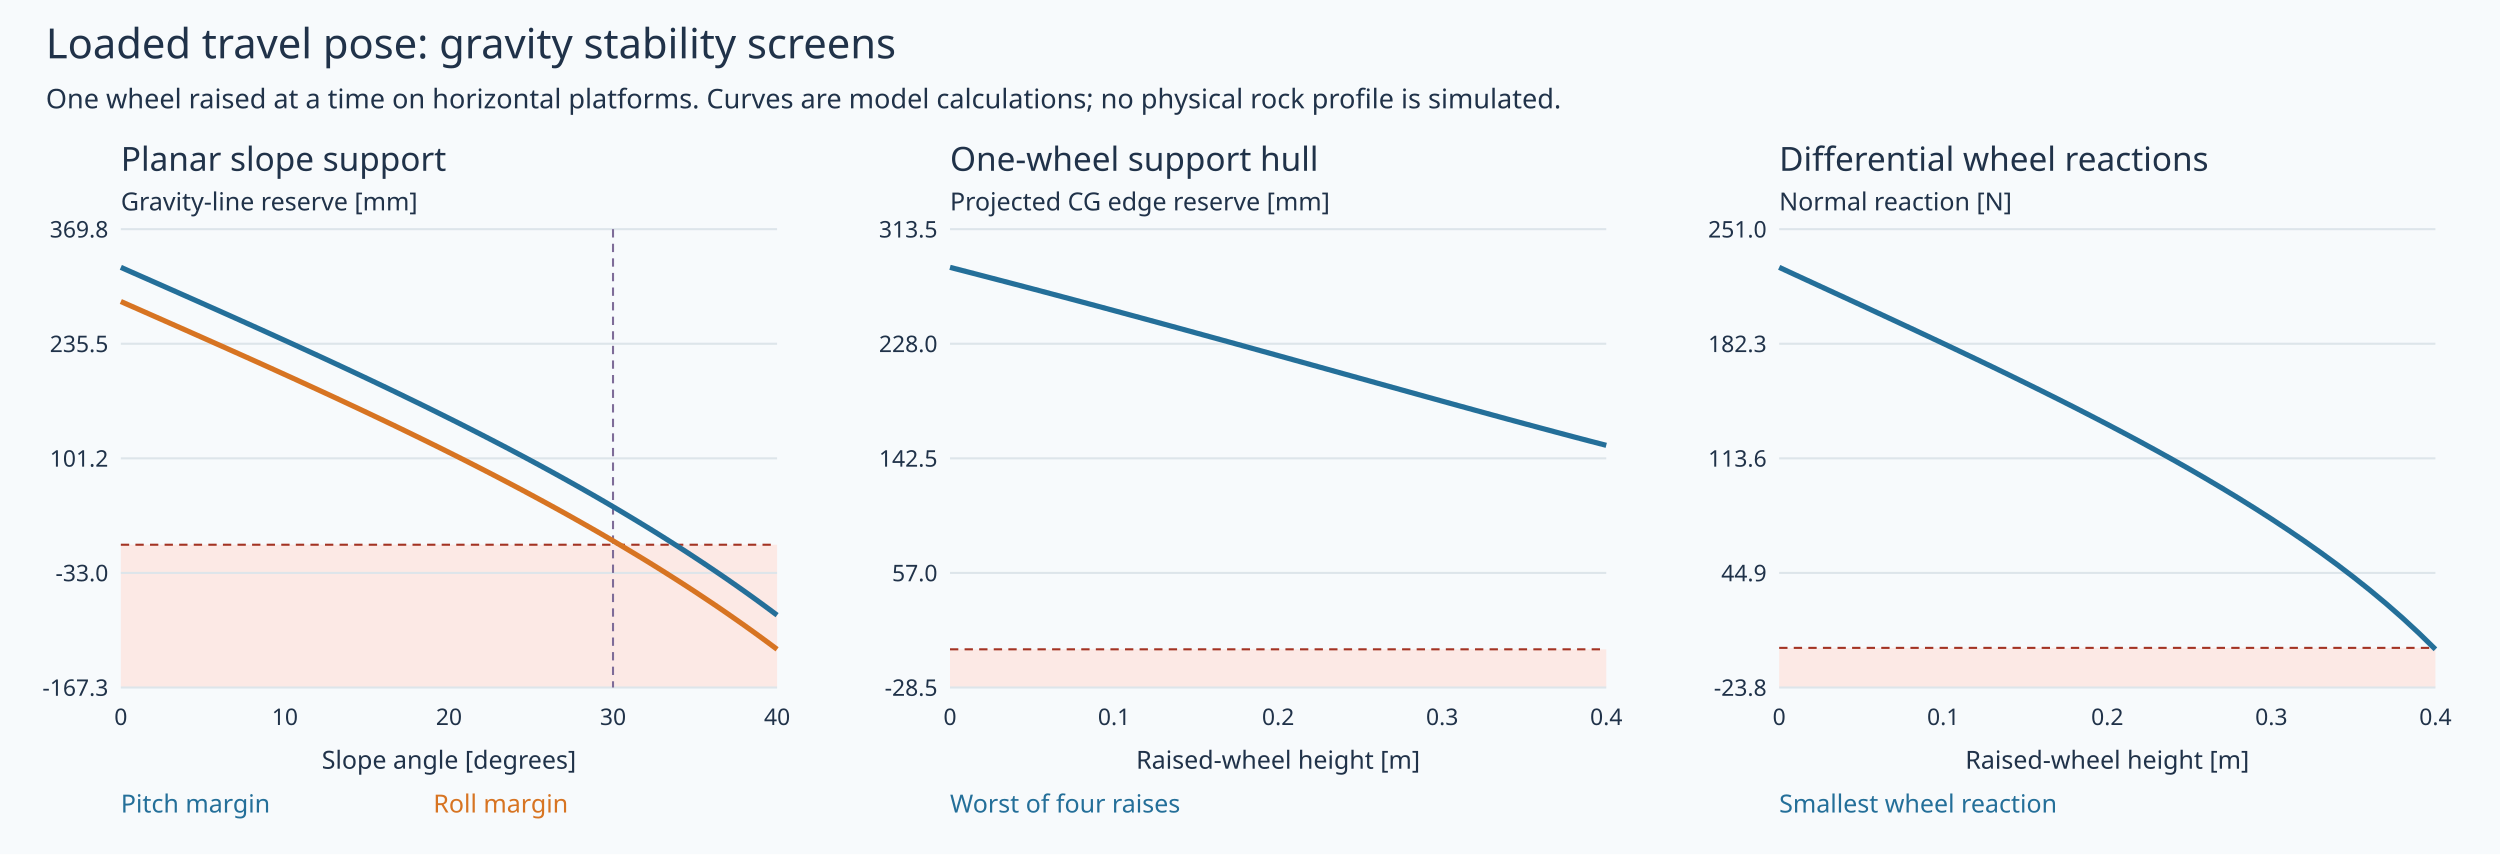
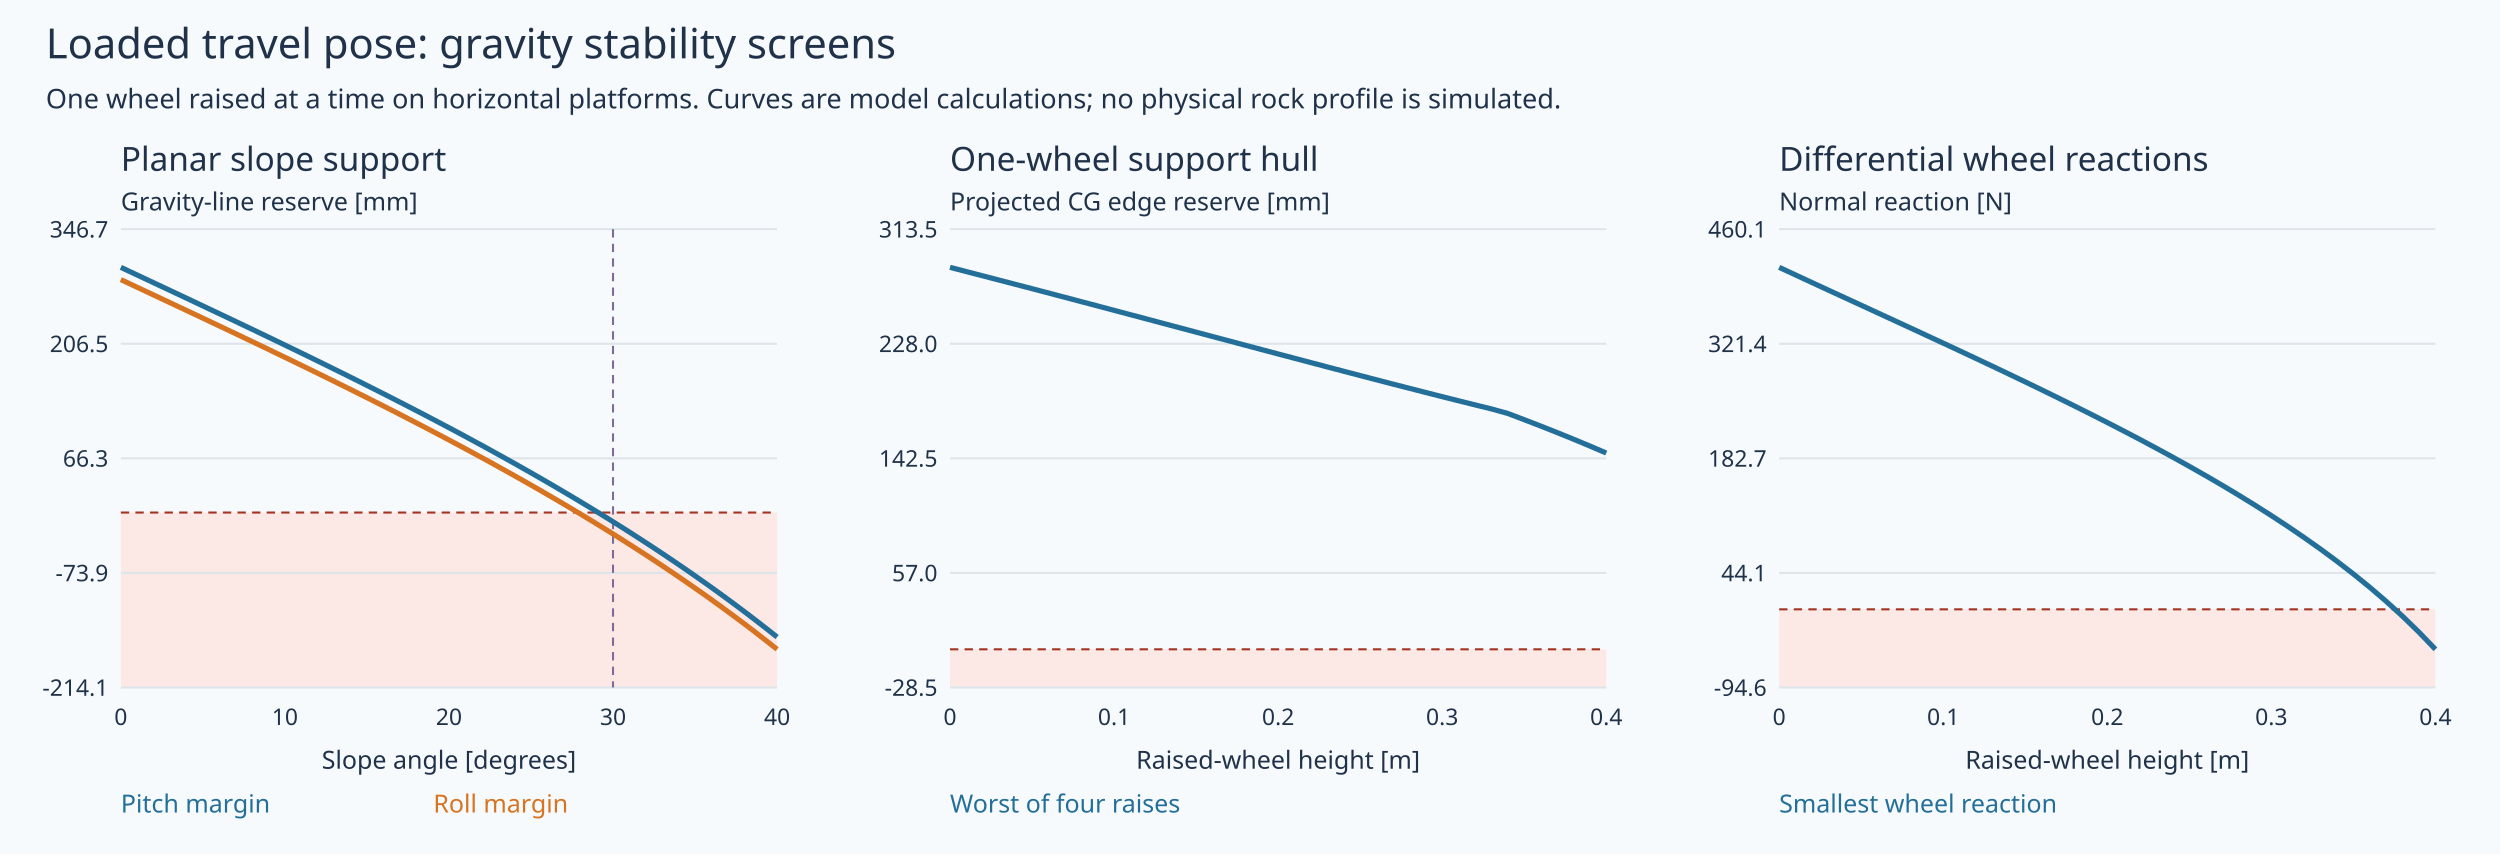
<svg xmlns="http://www.w3.org/2000/svg" viewBox="0 0 1200 410" role="img" aria-label="Static slope and one-wheel articulation stability curves">
  <rect width="1200" height="410" fill="#f7fafc" />
  <g font-family="sans-serif" fill="#203249">
    <text x="22" y="28" font-size="20">Loaded travel pose: gravity stability screens</text>
    <text x="22" y="52" font-size="13">One wheel raised at a time on horizontal platforms. Curves are model calculations; no physical rock profile is simulated.</text>
    <text x="58" y="82" font-size="16">Planar slope support</text>
    <text x="58" y="101" font-size="12">Gravity-line reserve [mm]</text>
-     <rect x="58" y="261.47" width="315" height="68.53" fill="#fce9e5" />
+     <rect x="58" y="246.02" width="315" height="83.98" fill="#fce9e5" />
    <line x1="58" y1="330.00" x2="373" y2="330.00" stroke="#dde5ea" />
-     <text x="52" y="334.00" text-anchor="end" font-size="11">-167.3</text>
+     <text x="52" y="334.00" text-anchor="end" font-size="11">-214.1</text>
    <text x="58.00" y="348" text-anchor="middle" font-size="11">0</text>
    <line x1="58" y1="275.00" x2="373" y2="275.00" stroke="#dde5ea" />
-     <text x="52" y="279.00" text-anchor="end" font-size="11">-33.0</text>
+     <text x="52" y="279.00" text-anchor="end" font-size="11">-73.9</text>
    <text x="136.75" y="348" text-anchor="middle" font-size="11">10</text>
    <line x1="58" y1="220.00" x2="373" y2="220.00" stroke="#dde5ea" />
-     <text x="52" y="224.00" text-anchor="end" font-size="11">101.2</text>
+     <text x="52" y="224.00" text-anchor="end" font-size="11">66.3</text>
    <text x="215.50" y="348" text-anchor="middle" font-size="11">20</text>
    <line x1="58" y1="165.00" x2="373" y2="165.00" stroke="#dde5ea" />
-     <text x="52" y="169.00" text-anchor="end" font-size="11">235.5</text>
+     <text x="52" y="169.00" text-anchor="end" font-size="11">206.5</text>
    <text x="294.25" y="348" text-anchor="middle" font-size="11">30</text>
    <line x1="58" y1="110.00" x2="373" y2="110.00" stroke="#dde5ea" />
-     <text x="52" y="114.00" text-anchor="end" font-size="11">369.8</text>
+     <text x="52" y="114.00" text-anchor="end" font-size="11">346.7</text>
    <text x="373.00" y="348" text-anchor="middle" font-size="11">40</text>
-     <line x1="58" y1="261.47" x2="373" y2="261.47" stroke="#a33323" stroke-dasharray="4 3" />
+     <line x1="58" y1="246.02" x2="373" y2="246.02" stroke="#a33323" stroke-dasharray="4 3" />
    <line x1="294.25" y1="110" x2="294.25" y2="330" stroke="#7e6c98" stroke-dasharray="4 3" />
-     <polyline points="58.00,128.33 61.94,130.07 65.88,131.81 69.81,133.54 73.75,135.28 77.69,137.02 81.62,138.76 85.56,140.50 89.50,142.25 93.44,143.99 97.38,145.74 101.31,147.49 105.25,149.24 109.19,151.00 113.12,152.76 117.06,154.53 121.00,156.30 124.94,158.07 128.88,159.85 132.81,161.63 136.75,163.42 140.69,165.21 144.62,167.01 148.56,168.81 152.50,170.62 156.44,172.44 160.38,174.27 164.31,176.10 168.25,177.94 172.19,179.79 176.12,181.64 180.06,183.51 184.00,185.38 187.94,187.27 191.88,189.16 195.81,191.07 199.75,192.98 203.69,194.90 207.62,196.84 211.56,198.79 215.50,200.75 219.44,202.72 223.38,204.71 227.31,206.71 231.25,208.72 235.19,210.75 239.12,212.79 243.06,214.84 247.00,216.92 250.94,219.00 254.88,221.11 258.81,223.23 262.75,225.37 266.69,227.53 270.62,229.71 274.56,231.91 278.50,234.12 282.44,236.36 286.38,238.62 290.31,240.90 294.25,243.20 298.19,245.53 302.12,247.88 306.06,250.26 310.00,252.66 313.94,255.08 317.88,257.54 321.81,260.02 325.75,262.53 329.69,265.07 333.62,267.65 337.56,270.25 341.50,272.89 345.44,275.56 349.38,278.26 353.31,281.00 357.25,283.78 361.19,286.59 365.12,289.45 369.06,292.34 373.00,295.28" fill="none" stroke="#246f99" stroke-width="2.5" />
+     <polyline points="58.00,128.33 61.94,130.18 65.88,132.02 69.81,133.87 73.75,135.72 77.69,137.57 81.62,139.42 85.56,141.27 89.50,143.12 93.44,144.98 97.38,146.84 101.31,148.70 105.25,150.56 109.19,152.43 113.12,154.30 117.06,156.17 121.00,158.05 124.94,159.94 128.88,161.83 132.81,163.72 136.75,165.62 140.69,167.53 144.62,169.44 148.56,171.36 152.50,173.28 156.44,175.22 160.38,177.16 164.31,179.10 168.25,181.06 172.19,183.02 176.12,185.00 180.06,186.98 184.00,188.97 187.94,190.98 191.88,192.99 195.81,195.01 199.75,197.05 203.69,199.09 207.62,201.15 211.56,203.22 215.50,205.30 219.44,207.40 223.38,209.51 227.31,211.64 231.25,213.77 235.19,215.93 239.12,218.10 243.06,220.29 247.00,222.49 250.94,224.71 254.88,226.95 258.81,229.20 262.75,231.48 266.69,233.77 270.62,236.09 274.56,238.42 278.50,240.78 282.44,243.16 286.38,245.56 290.31,247.98 294.25,250.43 298.19,252.90 302.12,255.40 306.06,257.93 310.00,260.48 313.94,263.06 317.88,265.67 321.81,268.31 325.75,270.98 329.69,273.68 333.62,276.41 337.56,279.18 341.50,281.98 345.44,284.82 349.38,287.69 353.31,290.60 357.25,293.56 361.19,296.55 365.12,299.58 369.06,302.66 373.00,305.78" fill="none" stroke="#246f99" stroke-width="2.5" />
    <text x="58" y="390" font-size="12" fill="#246f99">Pitch margin</text>
-     <polyline points="58.00,144.72 61.94,146.46 65.88,148.19 69.81,149.93 73.75,151.67 77.69,153.41 81.62,155.15 85.56,156.89 89.50,158.63 93.44,160.38 97.38,162.13 101.31,163.88 105.25,165.63 109.19,167.39 113.12,169.15 117.06,170.91 121.00,172.68 124.94,174.45 128.88,176.23 132.81,178.01 136.75,179.80 140.69,181.59 144.62,183.39 148.56,185.20 152.50,187.01 156.44,188.83 160.38,190.65 164.31,192.49 168.25,194.33 172.19,196.17 176.12,198.03 180.06,199.90 184.00,201.77 187.94,203.65 191.88,205.55 195.81,207.45 199.75,209.37 203.69,211.29 207.62,213.23 211.56,215.17 215.50,217.14 219.44,219.11 223.38,221.09 227.31,223.09 231.25,225.10 235.19,227.13 239.12,229.17 243.06,231.23 247.00,233.30 250.94,235.39 254.88,237.50 258.81,239.62 262.75,241.76 266.69,243.92 270.62,246.09 274.56,248.29 278.50,250.51 282.44,252.75 286.38,255.00 290.31,257.29 294.25,259.59 298.19,261.92 302.12,264.27 306.06,266.64 310.00,269.04 313.94,271.47 317.88,273.93 321.81,276.41 325.75,278.92 329.69,281.46 333.62,284.03 337.56,286.64 341.50,289.27 345.44,291.94 349.38,294.65 353.31,297.39 357.25,300.16 361.19,302.98 365.12,305.83 369.06,308.73 373.00,311.67" fill="none" stroke="#d77422" stroke-width="2.5" />
+     <polyline points="58.00,134.22 61.94,136.06 65.88,137.91 69.81,139.76 73.75,141.60 77.69,143.45 81.62,145.30 85.56,147.15 89.50,149.01 93.44,150.86 97.38,152.72 101.31,154.58 105.25,156.44 109.19,158.31 113.12,160.18 117.06,162.06 121.00,163.94 124.94,165.82 128.88,167.71 132.81,169.61 136.75,171.51 140.69,173.41 144.62,175.32 148.56,177.24 152.50,179.17 156.44,181.10 160.38,183.04 164.31,184.99 168.25,186.94 172.19,188.91 176.12,190.88 180.06,192.87 184.00,194.86 187.94,196.86 191.88,198.87 195.81,200.90 199.75,202.93 203.69,204.98 207.62,207.03 211.56,209.11 215.50,211.19 219.44,213.29 223.38,215.40 227.31,217.52 231.25,219.66 235.19,221.81 239.12,223.98 243.06,226.17 247.00,228.37 250.94,230.59 254.88,232.83 258.81,235.09 262.75,237.36 266.69,239.66 270.62,241.97 274.56,244.30 278.50,246.66 282.44,249.04 286.38,251.44 290.31,253.86 294.25,256.31 298.19,258.79 302.12,261.29 306.06,263.81 310.00,266.36 313.94,268.94 317.88,271.55 321.81,274.19 325.75,276.86 329.69,279.56 333.62,282.29 337.56,285.06 341.50,287.86 345.44,290.70 349.38,293.58 353.31,296.49 357.25,299.44 361.19,302.43 365.12,305.47 369.06,308.54 373.00,311.67" fill="none" stroke="#d77422" stroke-width="2.5" />
    <text x="208" y="390" font-size="12" fill="#d77422">Roll margin</text>
    <text x="215.5" y="369" text-anchor="middle" font-size="12">Slope angle [degrees]</text>
    <text x="456" y="82" font-size="16">One-wheel support hull</text>
    <text x="456" y="101" font-size="12">Projected CG edge reserve [mm]</text>
    <rect x="456" y="311.67" width="315" height="18.33" fill="#fce9e5" />
    <line x1="456" y1="330.00" x2="771" y2="330.00" stroke="#dde5ea" />
    <text x="450" y="334.00" text-anchor="end" font-size="11">-28.5</text>
    <text x="456.00" y="348" text-anchor="middle" font-size="11">0</text>
    <line x1="456" y1="275.00" x2="771" y2="275.00" stroke="#dde5ea" />
    <text x="450" y="279.00" text-anchor="end" font-size="11">57.0</text>
    <text x="534.75" y="348" text-anchor="middle" font-size="11">0.1</text>
    <line x1="456" y1="220.00" x2="771" y2="220.00" stroke="#dde5ea" />
    <text x="450" y="224.00" text-anchor="end" font-size="11">142.5</text>
    <text x="613.50" y="348" text-anchor="middle" font-size="11">0.2</text>
    <line x1="456" y1="165.00" x2="771" y2="165.00" stroke="#dde5ea" />
    <text x="450" y="169.00" text-anchor="end" font-size="11">228.0</text>
    <text x="692.25" y="348" text-anchor="middle" font-size="11">0.3</text>
    <line x1="456" y1="110.00" x2="771" y2="110.00" stroke="#dde5ea" />
    <text x="450" y="114.00" text-anchor="end" font-size="11">313.5</text>
    <text x="771.00" y="348" text-anchor="middle" font-size="11">0.4</text>
    <line x1="456" y1="311.67" x2="771" y2="311.67" stroke="#a33323" stroke-dasharray="4 3" />
-     <polyline points="456.00,128.33 463.88,130.36 471.75,132.40 479.62,134.45 487.50,136.51 495.38,138.58 503.25,140.67 511.12,142.76 519.00,144.86 526.88,146.97 534.75,149.09 542.62,151.22 550.50,153.36 558.38,155.50 566.25,157.65 574.12,159.81 582.00,161.97 589.88,164.14 597.75,166.31 605.62,168.49 613.50,170.67 621.38,172.86 629.25,175.04 637.12,177.23 645.00,179.43 652.88,181.62 660.75,183.81 668.62,186.00 676.50,188.18 684.38,190.37 692.25,192.55 700.12,194.72 708.00,196.89 715.88,199.05 723.75,201.20 731.62,203.33 739.50,205.45 747.38,207.56 755.25,209.65 763.12,211.72 771.00,213.76" fill="none" stroke="#246f99" stroke-width="2.5" />
+     <polyline points="456.00,128.33 463.88,130.37 471.75,132.41 479.62,134.46 487.50,136.51 495.38,138.57 503.25,140.64 511.12,142.71 519.00,144.79 526.88,146.87 534.75,148.96 542.62,151.05 550.50,153.14 558.38,155.24 566.25,157.33 574.12,159.43 582.00,161.53 589.88,163.62 597.75,165.72 605.62,167.81 613.50,169.90 621.38,171.98 629.25,174.06 637.12,176.14 645.00,178.21 652.88,180.27 660.75,182.32 668.62,184.36 676.50,186.38 684.38,188.40 692.25,190.40 700.12,192.38 708.00,194.34 715.88,196.28 723.75,198.46 731.62,201.45 739.50,204.49 747.38,207.61 755.25,210.80 763.12,214.08 771.00,217.46" fill="none" stroke="#246f99" stroke-width="2.5" />
    <text x="456" y="390" font-size="12" fill="#246f99">Worst of four raises</text>
    <text x="613.5" y="369" text-anchor="middle" font-size="12">Raised-wheel height [m]</text>
    <text x="854" y="82" font-size="16">Differential wheel reactions</text>
    <text x="854" y="101" font-size="12">Normal reaction [N]</text>
-     <rect x="854" y="310.98" width="315" height="19.02" fill="#fce9e5" />
+     <rect x="854" y="292.48" width="315" height="37.52" fill="#fce9e5" />
    <line x1="854" y1="330.00" x2="1169" y2="330.00" stroke="#dde5ea" />
-     <text x="848" y="334.00" text-anchor="end" font-size="11">-23.8</text>
+     <text x="848" y="334.00" text-anchor="end" font-size="11">-94.6</text>
    <text x="854.00" y="348" text-anchor="middle" font-size="11">0</text>
    <line x1="854" y1="275.00" x2="1169" y2="275.00" stroke="#dde5ea" />
-     <text x="848" y="279.00" text-anchor="end" font-size="11">44.9</text>
+     <text x="848" y="279.00" text-anchor="end" font-size="11">44.1</text>
    <text x="932.75" y="348" text-anchor="middle" font-size="11">0.1</text>
    <line x1="854" y1="220.00" x2="1169" y2="220.00" stroke="#dde5ea" />
-     <text x="848" y="224.00" text-anchor="end" font-size="11">113.6</text>
+     <text x="848" y="224.00" text-anchor="end" font-size="11">182.7</text>
    <text x="1011.50" y="348" text-anchor="middle" font-size="11">0.2</text>
    <line x1="854" y1="165.00" x2="1169" y2="165.00" stroke="#dde5ea" />
-     <text x="848" y="169.00" text-anchor="end" font-size="11">182.3</text>
+     <text x="848" y="169.00" text-anchor="end" font-size="11">321.4</text>
    <text x="1090.25" y="348" text-anchor="middle" font-size="11">0.3</text>
    <line x1="854" y1="110.00" x2="1169" y2="110.00" stroke="#dde5ea" />
-     <text x="848" y="114.00" text-anchor="end" font-size="11">251.0</text>
+     <text x="848" y="114.00" text-anchor="end" font-size="11">460.1</text>
    <text x="1169.00" y="348" text-anchor="middle" font-size="11">0.4</text>
-     <line x1="854" y1="310.98" x2="1169" y2="310.98" stroke="#a33323" stroke-dasharray="4 3" />
-     <polyline points="854.00,128.33 861.88,131.97 869.75,135.60 877.62,139.23 885.50,142.86 893.38,146.50 901.25,150.15 909.12,153.80 917.00,157.47 924.88,161.16 932.75,164.86 940.62,168.59 948.50,172.34 956.38,176.11 964.25,179.92 972.12,183.77 980.00,187.65 987.88,191.58 995.75,195.55 1003.62,199.58 1011.50,203.66 1019.38,207.81 1027.25,212.02 1035.12,216.31 1043.00,220.68 1050.88,225.13 1058.75,229.69 1066.62,234.35 1074.50,239.12 1082.38,244.03 1090.25,249.07 1098.12,254.27 1106.00,259.64 1113.88,265.20 1121.75,270.96 1129.62,276.97 1137.50,283.23 1145.38,289.79 1153.25,296.68 1161.12,303.96 1169.00,311.67" fill="none" stroke="#246f99" stroke-width="2.5" />
+     <line x1="854" y1="292.48" x2="1169" y2="292.48" stroke="#a33323" stroke-dasharray="4 3" />
+     <polyline points="854.00,128.33 861.88,131.99 869.75,135.63 877.62,139.27 885.50,142.90 893.38,146.52 901.25,150.15 909.12,153.78 917.00,157.41 924.88,161.06 932.75,164.72 940.62,168.39 948.50,172.08 956.38,175.80 964.25,179.54 972.12,183.31 980.00,187.12 987.88,190.97 995.75,194.87 1003.62,198.81 1011.50,202.81 1019.38,206.87 1027.25,210.99 1035.12,215.20 1043.00,219.48 1050.88,223.86 1058.75,228.33 1066.62,232.92 1074.50,237.64 1082.38,242.49 1090.25,247.49 1098.12,252.66 1106.00,258.03 1113.88,263.60 1121.75,269.42 1129.62,275.51 1137.50,281.91 1145.38,288.67 1153.25,295.83 1161.12,303.47 1169.00,311.67" fill="none" stroke="#246f99" stroke-width="2.5" />
    <text x="854" y="390" font-size="12" fill="#246f99">Smallest wheel reaction</text>
    <text x="1011.5" y="369" text-anchor="middle" font-size="12">Raised-wheel height [m]</text>
  </g>
</svg>
